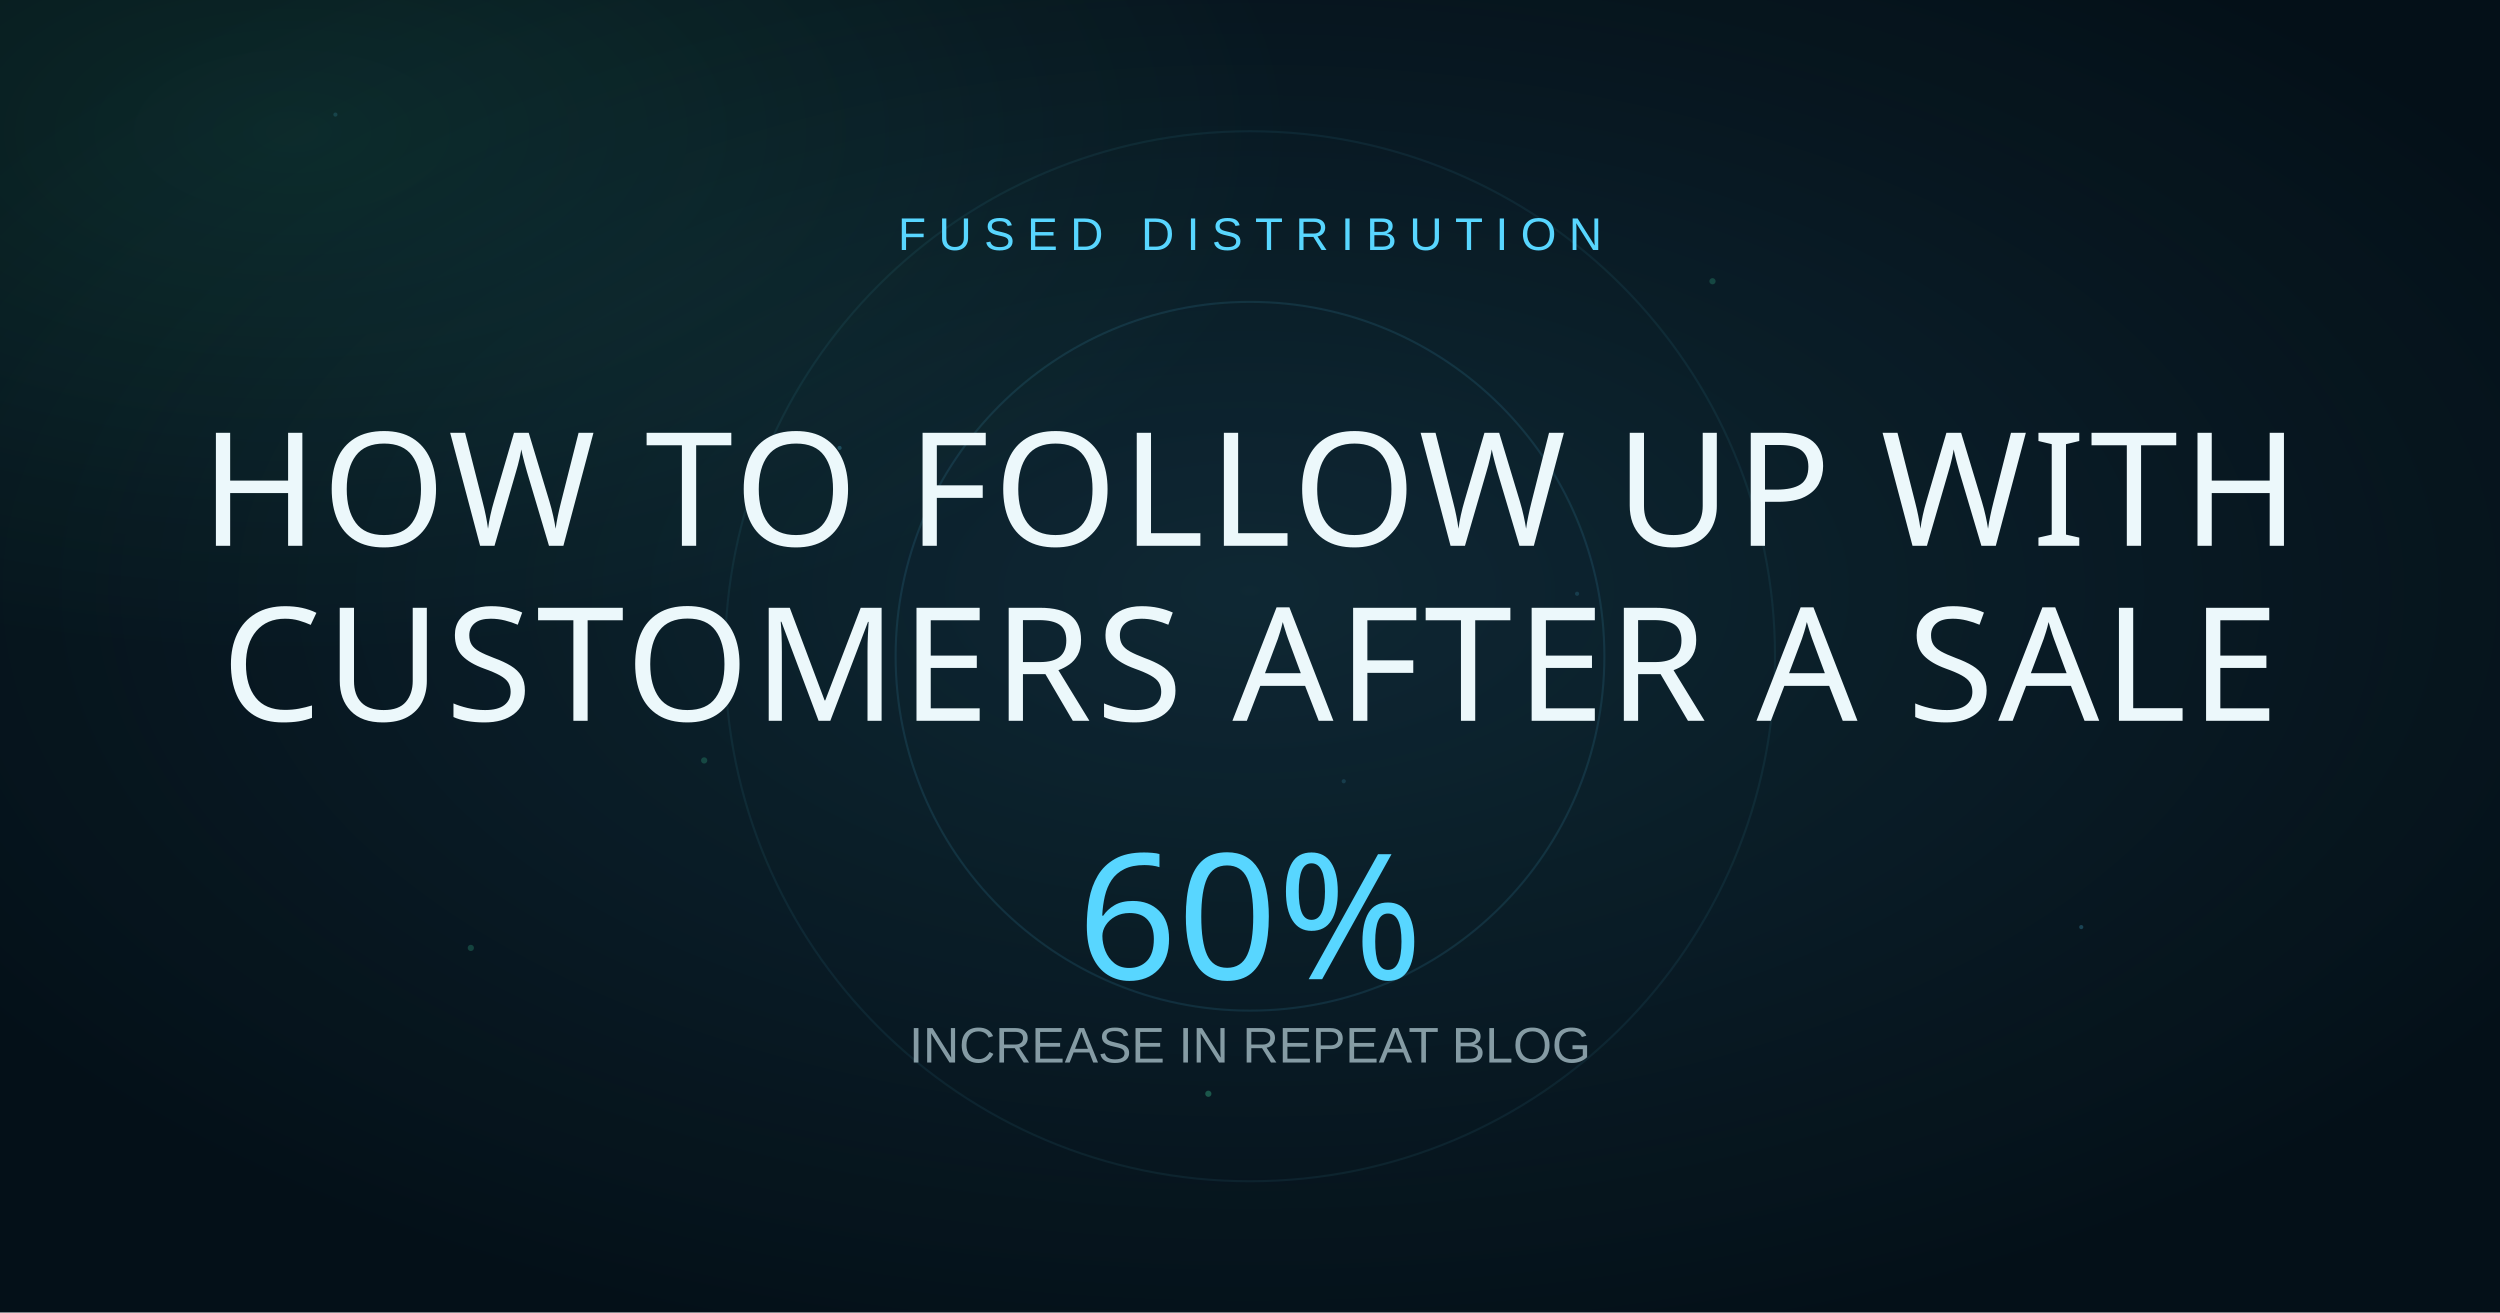
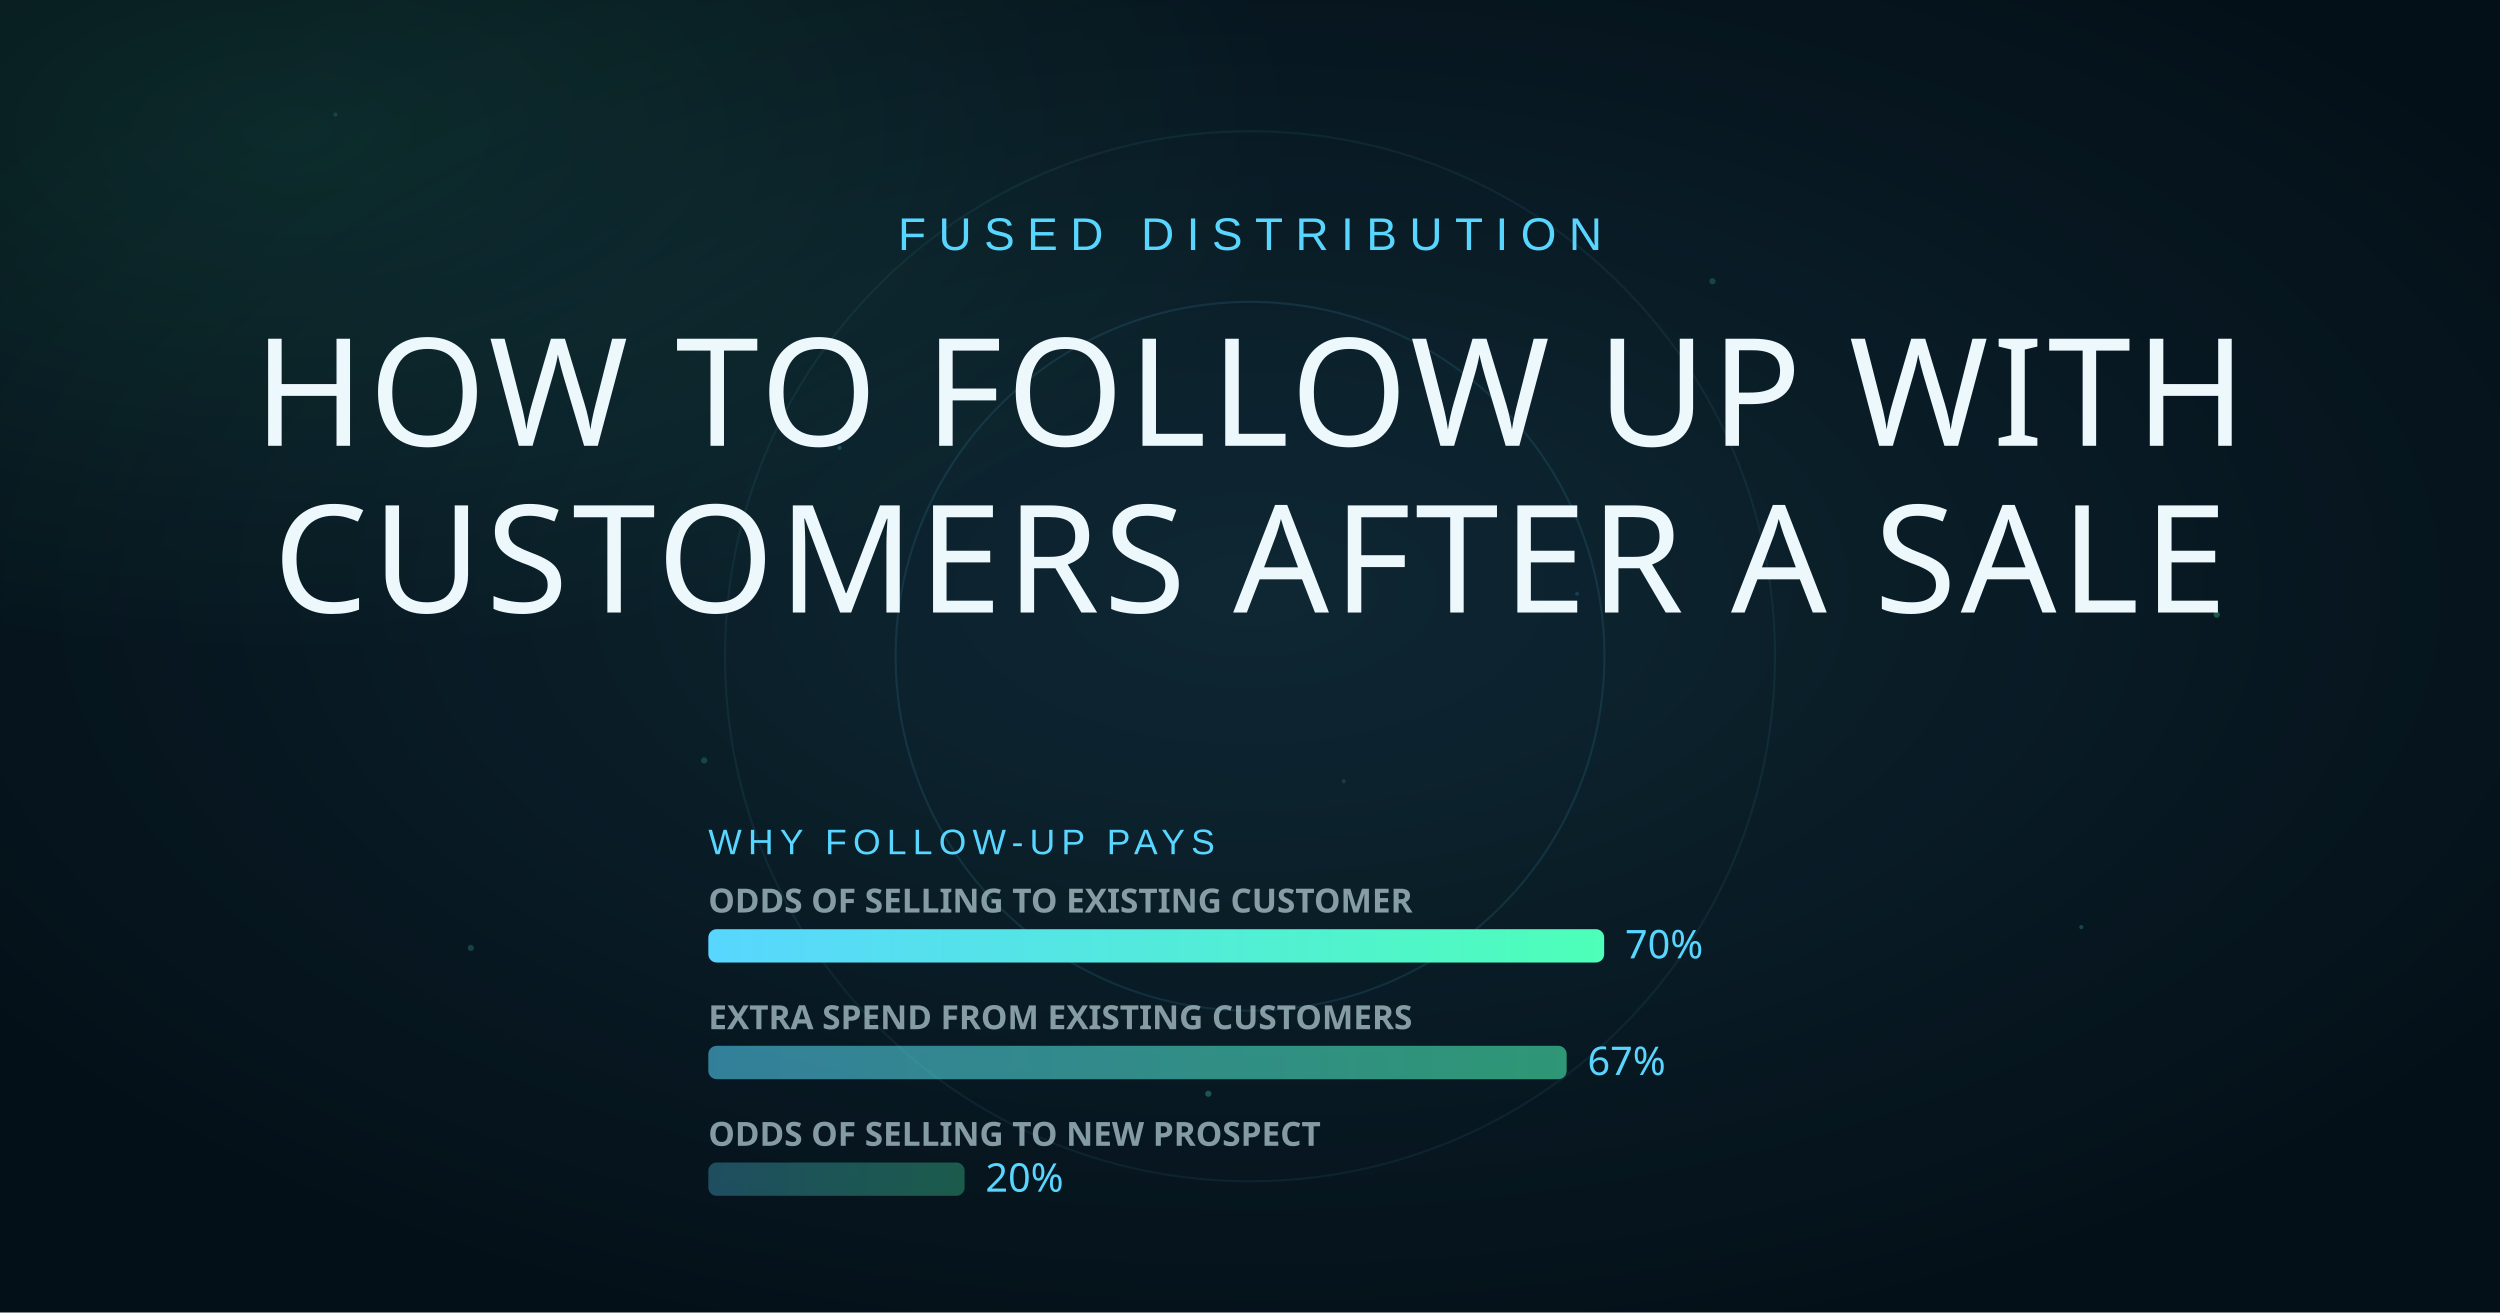
<svg xmlns="http://www.w3.org/2000/svg" width="1200" height="630" viewBox="0 0 1200 630">
  <rect width="1200" height="630" fill="#041018" />
  <radialGradient id="g1" cx="50%" cy="45%" r="60%">
    <stop offset="0%" stop-color="#58d6ff" stop-opacity="0.12" />
    <stop offset="100%" stop-color="#58d6ff" stop-opacity="0" />
  </radialGradient>
  <radialGradient id="g2" cx="12%" cy="10%" r="40%">
    <stop offset="0%" stop-color="#4dffb8" stop-opacity="0.10" />
    <stop offset="100%" stop-color="#4dffb8" stop-opacity="0" />
  </radialGradient>
  <rect width="1200" height="630" fill="url(#g1)" />
  <rect width="1200" height="630" fill="url(#g2)" />
  <circle cx="600" cy="315" r="252" fill="none" stroke="#58d6ff" stroke-opacity="0.07" />
  <circle cx="600" cy="315" r="170.1" fill="none" stroke="#58d6ff" stroke-opacity="0.11" />
  <circle cx="757" cy="285" r="1" fill="#58d6ff" opacity="0.15" />
  <circle cx="338" cy="365" r="1.5" fill="#4dffb8" opacity="0.19" />
  <circle cx="999" cy="445" r="1" fill="#58d6ff" opacity="0.23" />
  <circle cx="580" cy="525" r="1.5" fill="#4dffb8" opacity="0.27" />
  <circle cx="161" cy="55" r="1" fill="#58d6ff" opacity="0.15" />
  <circle cx="822" cy="135" r="1.5" fill="#4dffb8" opacity="0.19" />
  <circle cx="403" cy="215" r="1" fill="#58d6ff" opacity="0.23" />
  <circle cx="1064" cy="295" r="1.5" fill="#4dffb8" opacity="0.27" />
  <circle cx="645" cy="375" r="1" fill="#58d6ff" opacity="0.15" />
  <circle cx="226" cy="455" r="1.5" fill="#4dffb8" opacity="0.19" />
  <text x="600" y="120" font-family="Arial, sans-serif" font-size="22" fill="#58d6ff" text-anchor="middle" letter-spacing="6">FUSED DISTRIBUTION</text>
-   <text x="600" y="262" font-family="Impact, Haettenschweiler, sans-serif" font-size="76" fill="#ecf8fb" text-anchor="middle" letter-spacing="2">HOW TO FOLLOW UP WITH</text>
-   <text x="600" y="346" font-family="Impact, Haettenschweiler, sans-serif" font-size="76" fill="#ecf8fb" text-anchor="middle" letter-spacing="2">CUSTOMERS AFTER A SALE</text>
-   <text x="600" y="470" font-family="Impact, sans-serif" font-size="84" fill="#58d6ff" text-anchor="middle">60%</text>
-   <text x="600" y="510" font-family="Arial, sans-serif" font-size="24" fill="rgba(175,198,207,0.75)" text-anchor="middle">INCREASE IN REPEAT BLOG</text>
+   <text x="600" y="214" font-family="Impact, Haettenschweiler, sans-serif" font-size="72" fill="#ecf8fb" text-anchor="middle" letter-spacing="2">HOW TO FOLLOW UP WITH</text>
+   <text x="600" y="294" font-family="Impact, Haettenschweiler, sans-serif" font-size="72" fill="#ecf8fb" text-anchor="middle" letter-spacing="2">CUSTOMERS AFTER A SALE</text>
+   <text x="340" y="410" font-family="Arial, sans-serif" font-size="17" fill="#58d6ff" letter-spacing="3">WHY FOLLOW-UP PAYS</text>
+   <linearGradient id="hbar" x1="0" y1="0" x2="1" y2="0">
+     <stop offset="0%" stop-color="#58d6ff" />
+     <stop offset="100%" stop-color="#4dffb8" />
+   </linearGradient>
+   <text x="340" y="438" font-family="Trebuchet MS, sans-serif" font-size="16" font-weight="700" fill="rgba(175,198,207,0.75)">ODDS OF SELLING TO EXISTING CUSTOMER</text>
+   <rect x="340" y="446" width="430" height="16" rx="4" fill="url(#hbar)" opacity="1" />
+   <text x="780" y="460" font-family="Impact, sans-serif" font-size="19" fill="#58d6ff">70%</text>
+   <text x="340" y="494" font-family="Trebuchet MS, sans-serif" font-size="16" font-weight="700" fill="rgba(175,198,207,0.75)">EXTRA SPEND FROM EXISTING CUSTOMERS</text>
+   <rect x="340" y="502" width="412" height="16" rx="4" fill="url(#hbar)" opacity="0.55" />
+   <text x="762" y="516" font-family="Impact, sans-serif" font-size="19" fill="#58d6ff">67%</text>
+   <text x="340" y="550" font-family="Trebuchet MS, sans-serif" font-size="16" font-weight="700" fill="rgba(175,198,207,0.75)">ODDS OF SELLING TO NEW PROSPECT</text>
+   <rect x="340" y="558" width="123" height="16" rx="4" fill="url(#hbar)" opacity="0.3" />
+   <text x="473" y="572" font-family="Impact, sans-serif" font-size="19" fill="#58d6ff">20%</text>
</svg>
